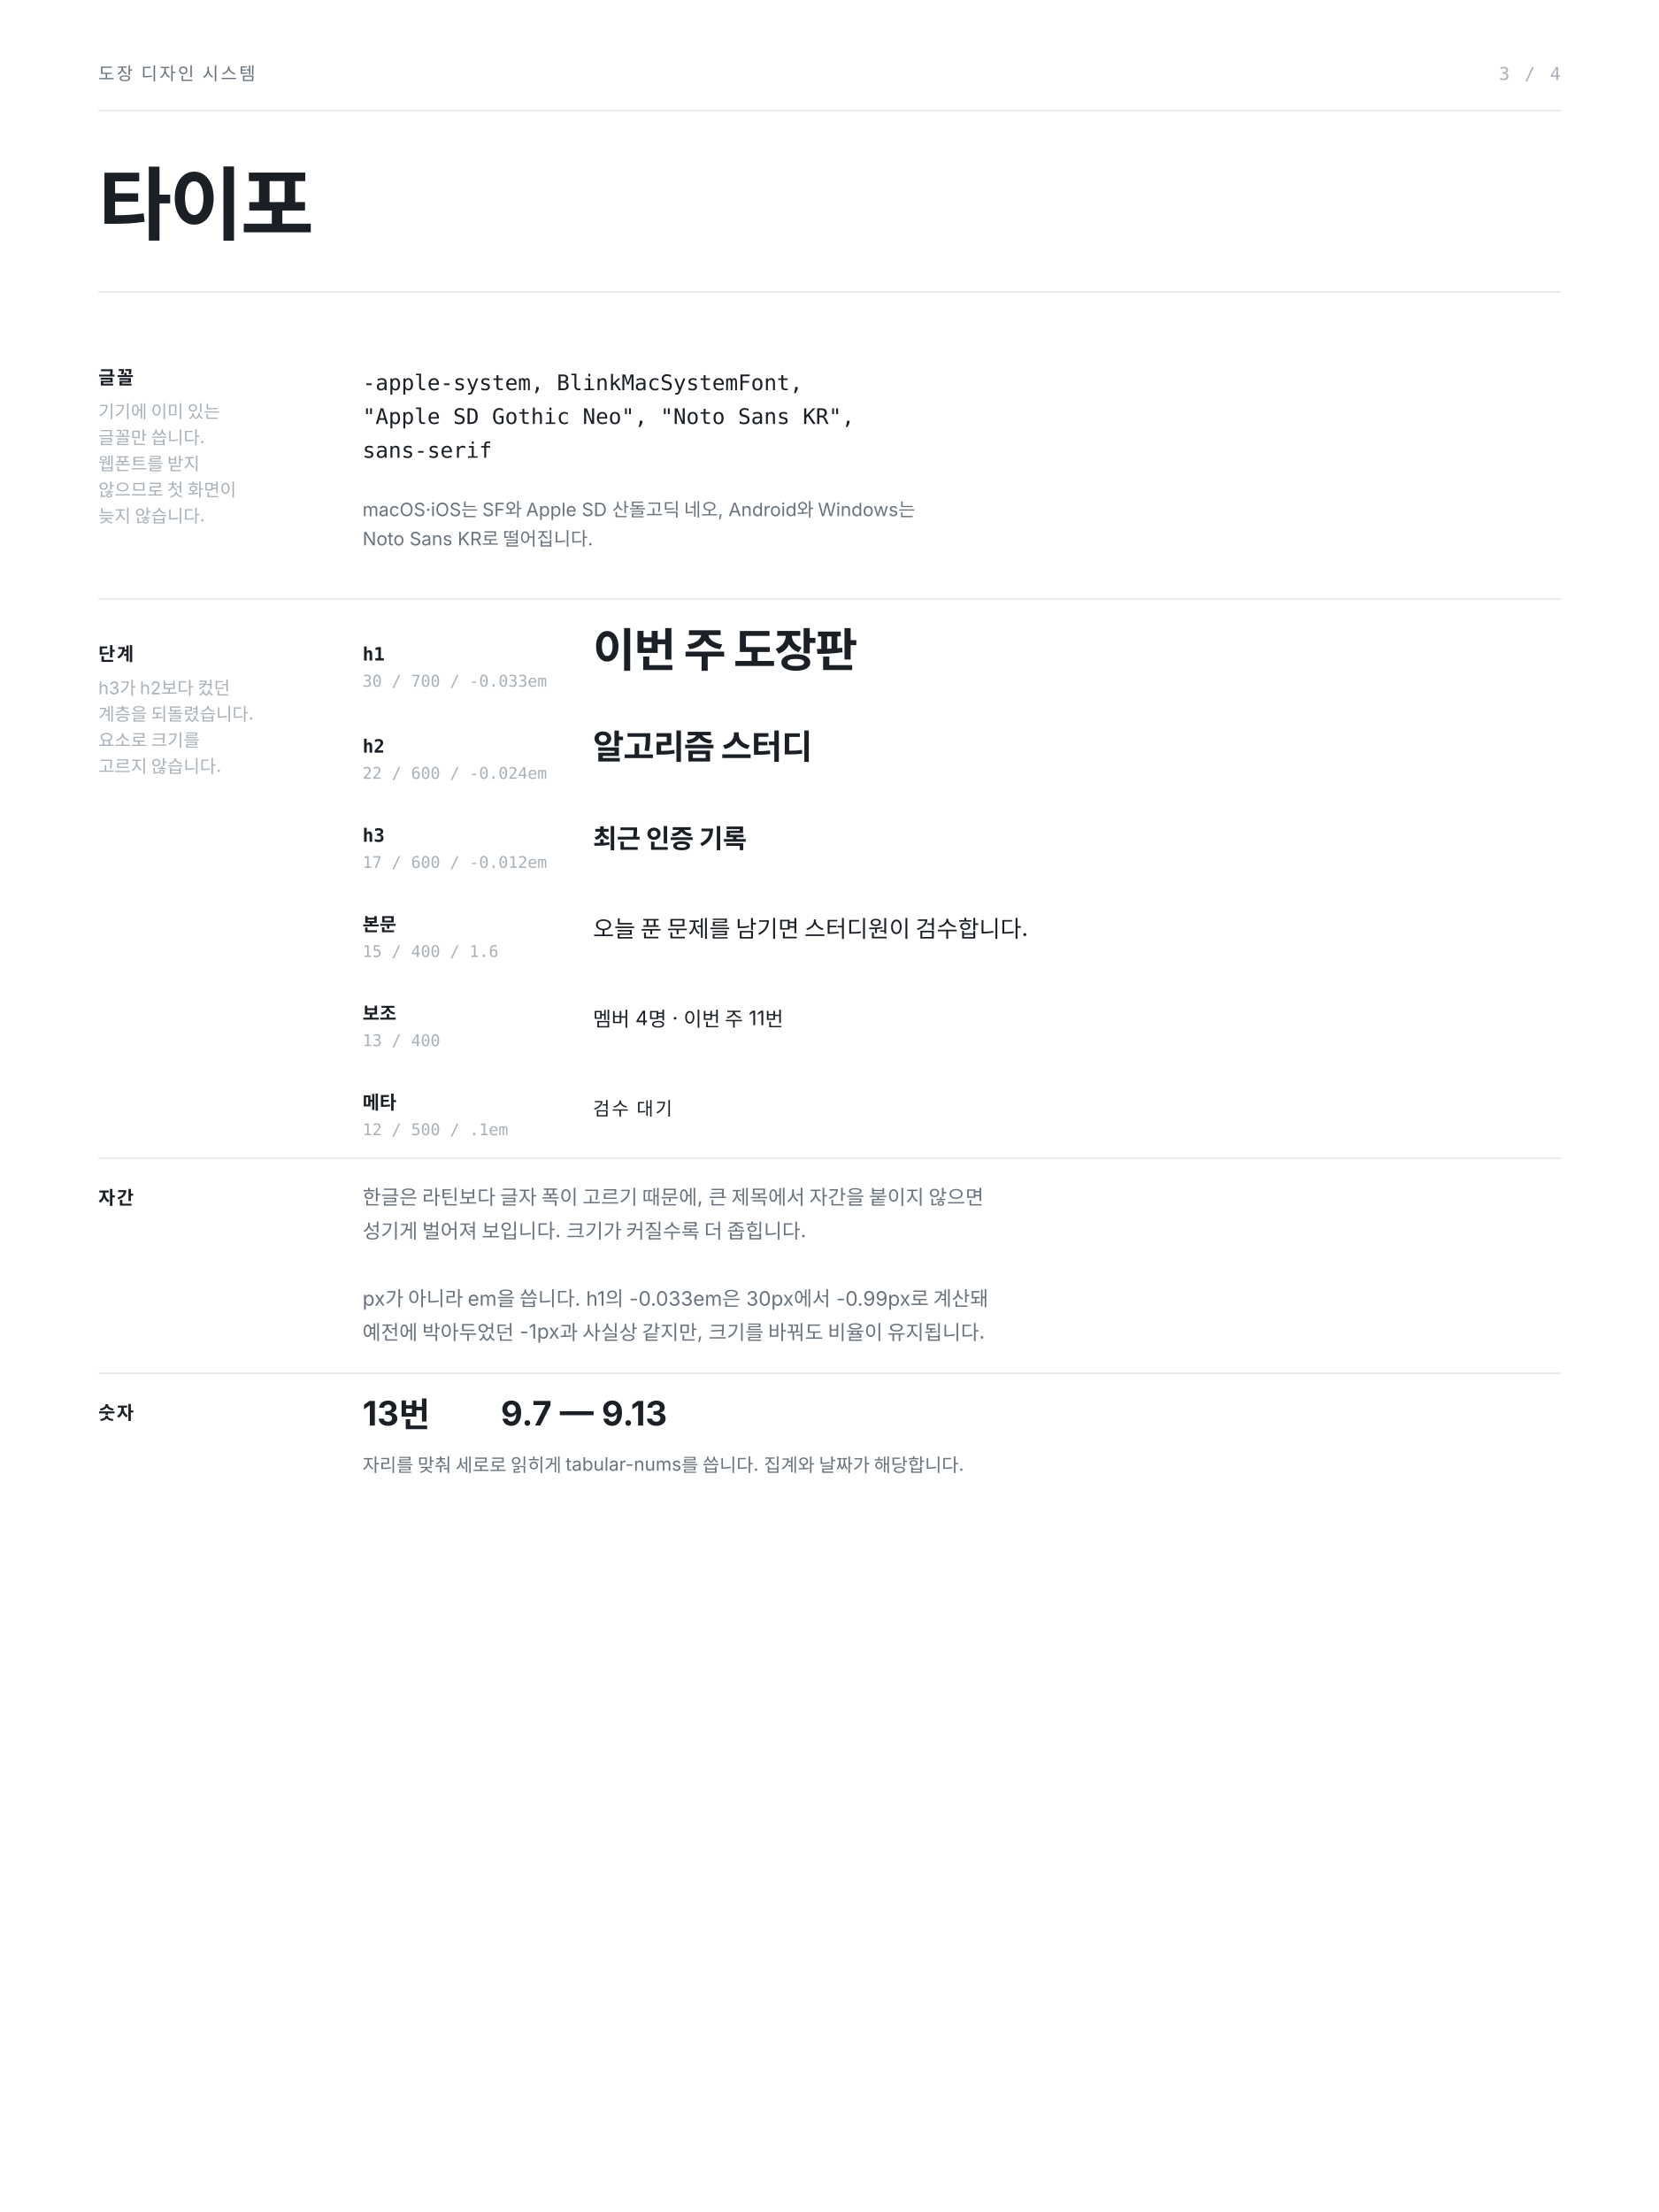
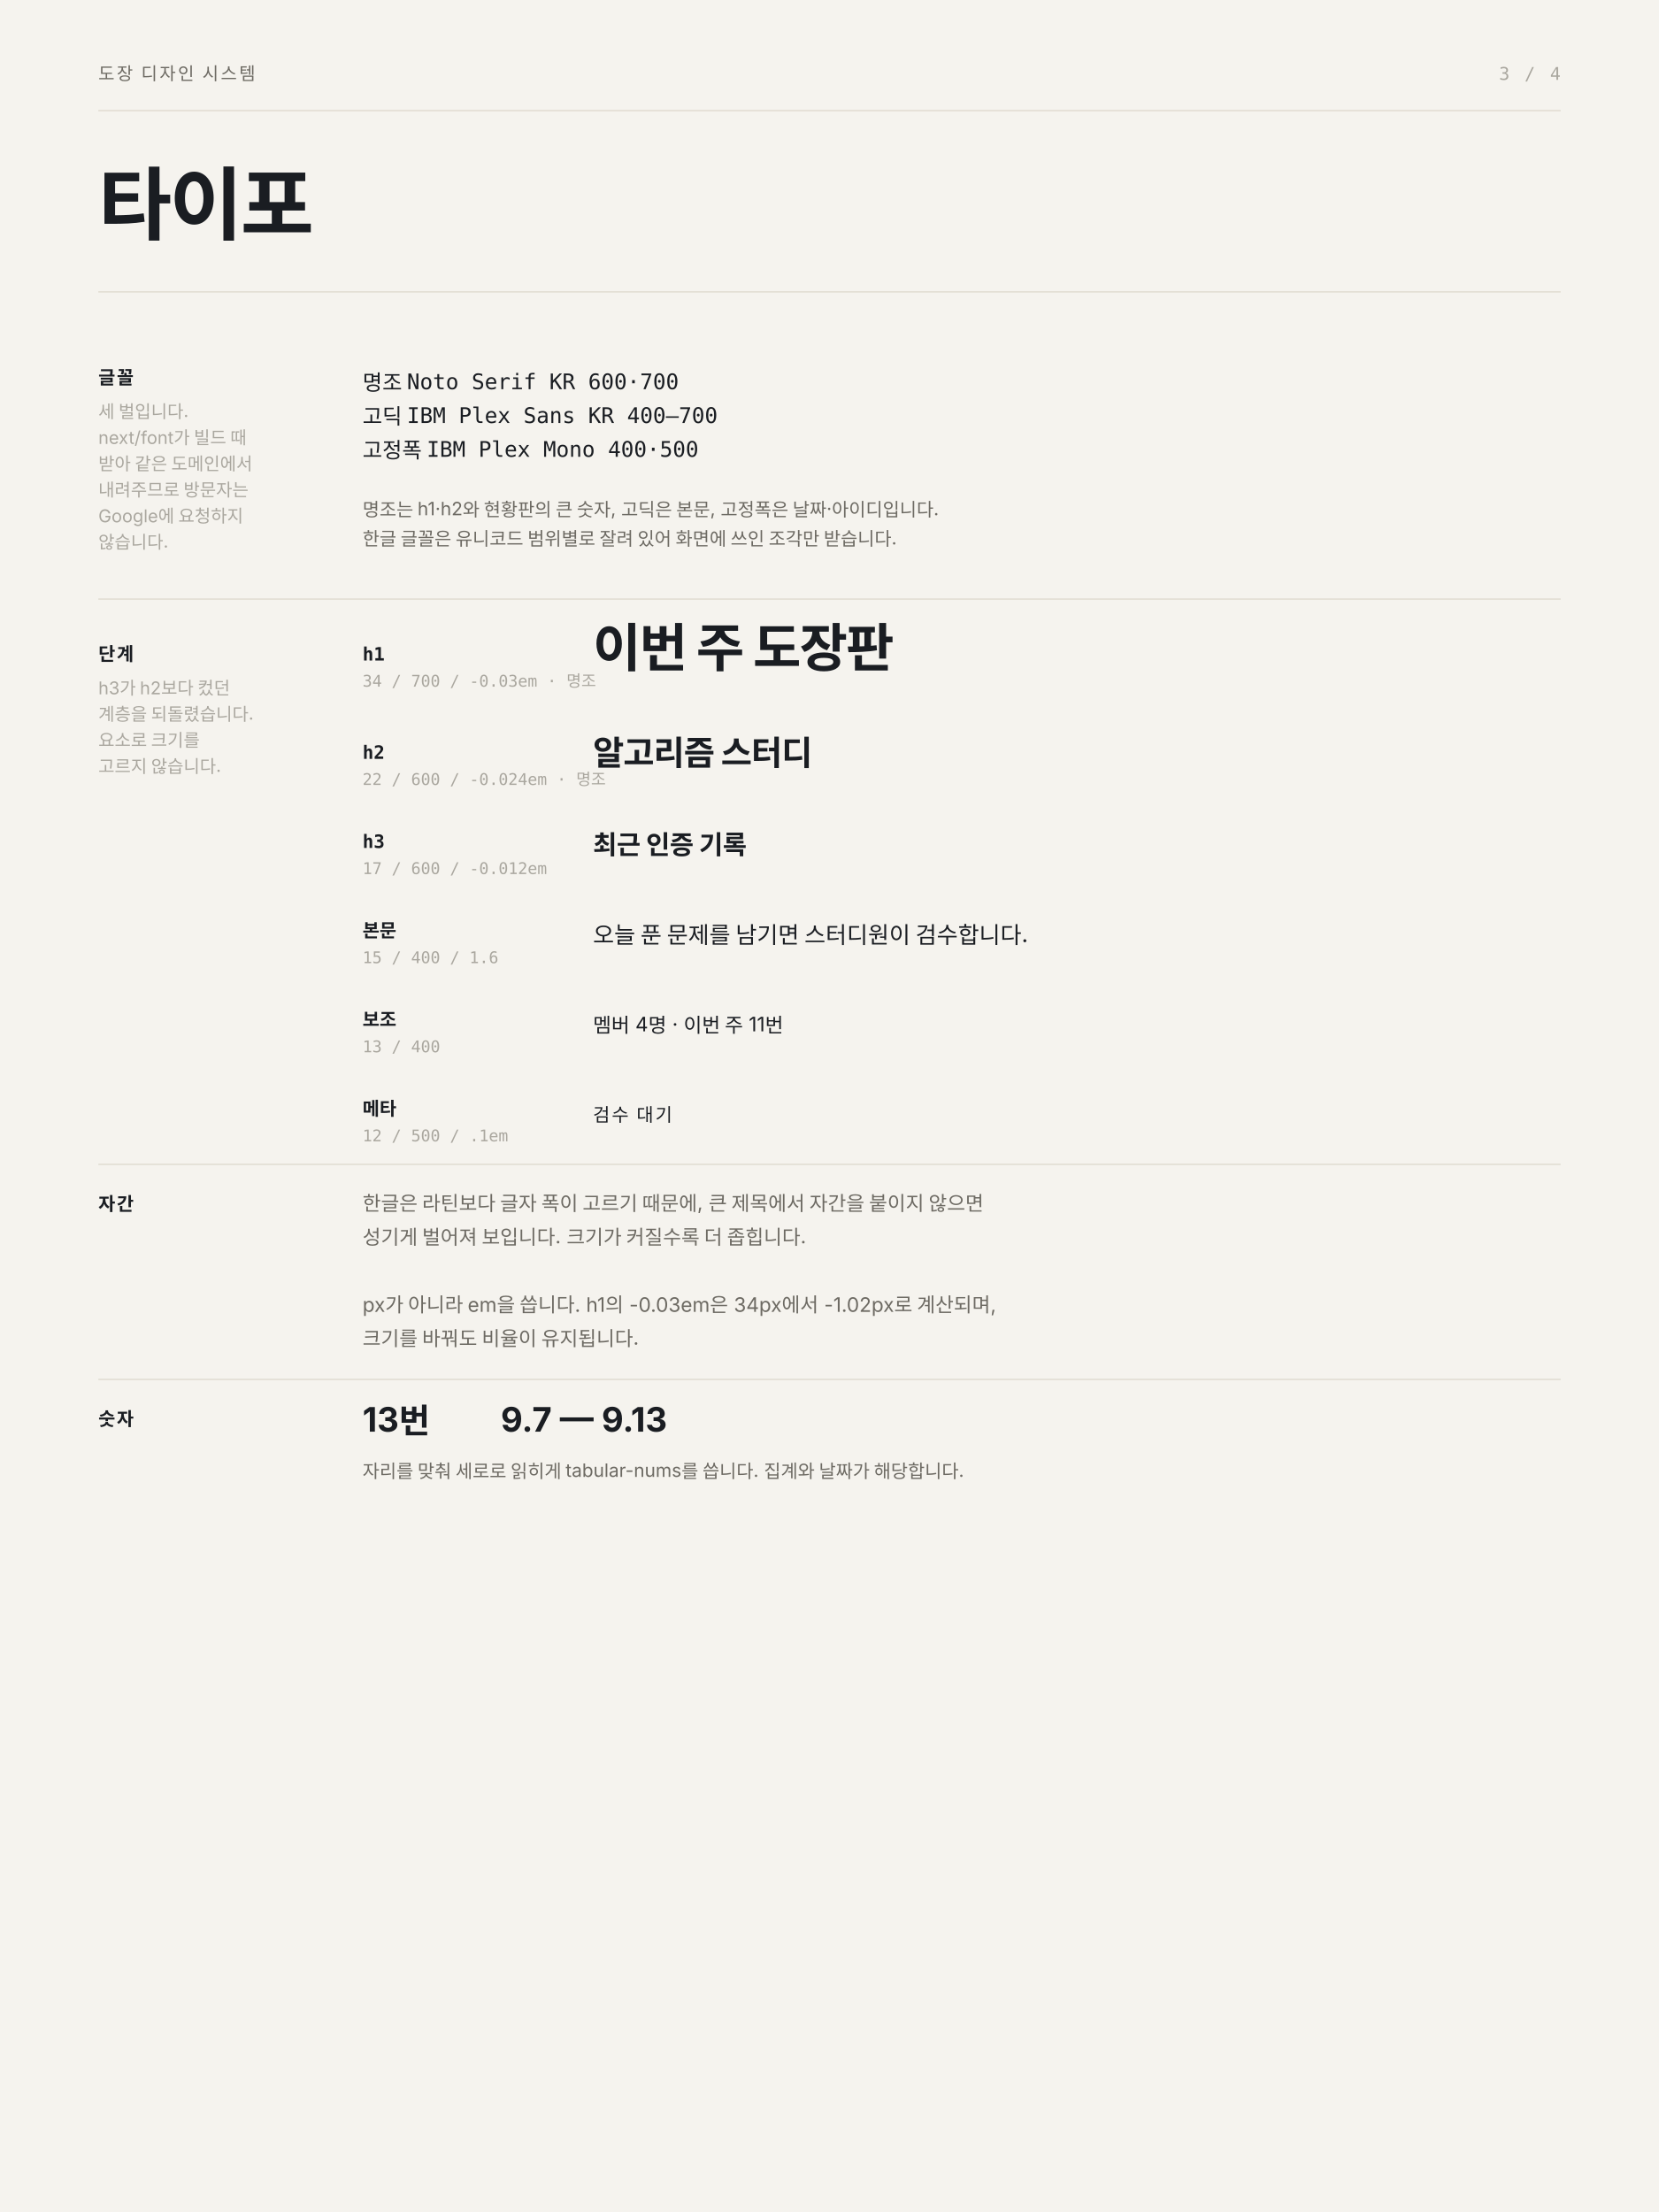
<svg xmlns="http://www.w3.org/2000/svg" viewBox="0 0 1080 1440" width="1080" height="1440">
  <defs />
-   <rect width="1080" height="1440" fill="#ffffff" />
-   <text x="64" y="52" font-size="11.5" fill="#69737e" font-family="ui-monospace, 'SF Mono', SFMono-Regular, Menlo, monospace" font-weight="500" letter-spacing="0.12em">도장 디자인 시스템</text>
-   <text x="1016" y="52" font-size="11.5" fill="#a8b0b8" font-family="ui-monospace, 'SF Mono', SFMono-Regular, Menlo, monospace" font-weight="500" letter-spacing="0.12em" text-anchor="end">3 / 4</text>
-   <line x1="64" y1="72" x2="1016" y2="72" stroke="#e3e7ec" stroke-width="1" />
-   <text x="64" y="152" font-size="52" fill="#1b2027" font-family="-apple-system, BlinkMacSystemFont, 'Apple SD Gothic Neo', 'Noto Sans KR', sans-serif" font-weight="700" letter-spacing="-0.03em">타이포</text>
-   <line x1="64" y1="190" x2="1016" y2="190" stroke="#e3e7ec" stroke-width="1" />
-   <text x="64" y="250" font-size="12" fill="#1b2027" font-family="ui-monospace, 'SF Mono', SFMono-Regular, Menlo, monospace" font-weight="600" letter-spacing="0.08em">글꼴</text>
-   <text x="64" y="272" font-size="11.5" fill="#a8b0b8" font-family="-apple-system, BlinkMacSystemFont, 'Apple SD Gothic Neo', 'Noto Sans KR', sans-serif">기기에 이미 있는</text>
-   <text x="64" y="289" font-size="11.5" fill="#a8b0b8" font-family="-apple-system, BlinkMacSystemFont, 'Apple SD Gothic Neo', 'Noto Sans KR', sans-serif">글꼴만 씁니다.</text>
-   <text x="64" y="306" font-size="11.5" fill="#a8b0b8" font-family="-apple-system, BlinkMacSystemFont, 'Apple SD Gothic Neo', 'Noto Sans KR', sans-serif">웹폰트를 받지</text>
-   <text x="64" y="323" font-size="11.5" fill="#a8b0b8" font-family="-apple-system, BlinkMacSystemFont, 'Apple SD Gothic Neo', 'Noto Sans KR', sans-serif">않으므로 첫 화면이</text>
-   <text x="64" y="340" font-size="11.5" fill="#a8b0b8" font-family="-apple-system, BlinkMacSystemFont, 'Apple SD Gothic Neo', 'Noto Sans KR', sans-serif">늦지 않습니다.</text>
-   <text x="236" y="254" font-size="14" fill="#1b2027" font-family="ui-monospace, 'SF Mono', SFMono-Regular, Menlo, monospace" font-weight="500">-apple-system, BlinkMacSystemFont,</text>
-   <text x="236" y="276" font-size="14" fill="#1b2027" font-family="ui-monospace, 'SF Mono', SFMono-Regular, Menlo, monospace" font-weight="500">"Apple SD Gothic Neo", "Noto Sans KR",</text>
-   <text x="236" y="298" font-size="14" fill="#1b2027" font-family="ui-monospace, 'SF Mono', SFMono-Regular, Menlo, monospace" font-weight="500">sans-serif</text>
-   <text x="236" y="336" font-size="12" fill="#69737e" font-family="-apple-system, BlinkMacSystemFont, 'Apple SD Gothic Neo', 'Noto Sans KR', sans-serif">macOS·iOS는 SF와 Apple SD 산돌고딕 네오, Android와 Windows는</text>
-   <text x="236" y="355" font-size="12" fill="#69737e" font-family="-apple-system, BlinkMacSystemFont, 'Apple SD Gothic Neo', 'Noto Sans KR', sans-serif">Noto Sans KR로 떨어집니다.</text>
-   <line x1="64" y1="390" x2="1016" y2="390" stroke="#e3e7ec" stroke-width="1" />
-   <text x="64" y="430" font-size="12" fill="#1b2027" font-family="ui-monospace, 'SF Mono', SFMono-Regular, Menlo, monospace" font-weight="600" letter-spacing="0.08em">단계</text>
-   <text x="64" y="452" font-size="11.5" fill="#a8b0b8" font-family="-apple-system, BlinkMacSystemFont, 'Apple SD Gothic Neo', 'Noto Sans KR', sans-serif">h3가 h2보다 컸던</text>
-   <text x="64" y="469" font-size="11.5" fill="#a8b0b8" font-family="-apple-system, BlinkMacSystemFont, 'Apple SD Gothic Neo', 'Noto Sans KR', sans-serif">계층을 되돌렸습니다.</text>
-   <text x="64" y="486" font-size="11.5" fill="#a8b0b8" font-family="-apple-system, BlinkMacSystemFont, 'Apple SD Gothic Neo', 'Noto Sans KR', sans-serif">요소로 크기를</text>
-   <text x="64" y="503" font-size="11.5" fill="#a8b0b8" font-family="-apple-system, BlinkMacSystemFont, 'Apple SD Gothic Neo', 'Noto Sans KR', sans-serif">고르지 않습니다.</text>
-   <text x="236" y="430" font-size="12" fill="#1b2027" font-family="ui-monospace, 'SF Mono', SFMono-Regular, Menlo, monospace" font-weight="600">h1</text>
-   <text x="236" y="447" font-size="10.5" fill="#a8b0b8" font-family="ui-monospace, 'SF Mono', SFMono-Regular, Menlo, monospace">30 / 700 / -0.033em</text>
-   <text x="386" y="434" font-size="30" fill="#1b2027" font-family="-apple-system, BlinkMacSystemFont, 'Apple SD Gothic Neo', 'Noto Sans KR', sans-serif" font-weight="700" letter-spacing="-0.99px">이번 주 도장판</text>
-   <text x="236" y="490" font-size="12" fill="#1b2027" font-family="ui-monospace, 'SF Mono', SFMono-Regular, Menlo, monospace" font-weight="600">h2</text>
-   <text x="236" y="507" font-size="10.5" fill="#a8b0b8" font-family="ui-monospace, 'SF Mono', SFMono-Regular, Menlo, monospace">22 / 600 / -0.024em</text>
-   <text x="386" y="494" font-size="22" fill="#1b2027" font-family="-apple-system, BlinkMacSystemFont, 'Apple SD Gothic Neo', 'Noto Sans KR', sans-serif" font-weight="600" letter-spacing="-0.53px">알고리즘 스터디</text>
-   <text x="236" y="548" font-size="12" fill="#1b2027" font-family="ui-monospace, 'SF Mono', SFMono-Regular, Menlo, monospace" font-weight="600">h3</text>
-   <text x="236" y="565" font-size="10.5" fill="#a8b0b8" font-family="ui-monospace, 'SF Mono', SFMono-Regular, Menlo, monospace">17 / 600 / -0.012em</text>
-   <text x="386" y="552" font-size="17" fill="#1b2027" font-family="-apple-system, BlinkMacSystemFont, 'Apple SD Gothic Neo', 'Noto Sans KR', sans-serif" font-weight="600" letter-spacing="-0.2px">최근 인증 기록</text>
-   <text x="236" y="606" font-size="12" fill="#1b2027" font-family="ui-monospace, 'SF Mono', SFMono-Regular, Menlo, monospace" font-weight="600">본문</text>
-   <text x="236" y="623" font-size="10.5" fill="#a8b0b8" font-family="ui-monospace, 'SF Mono', SFMono-Regular, Menlo, monospace">15 / 400 / 1.6</text>
-   <text x="386" y="610" font-size="15" fill="#1b2027" font-family="-apple-system, BlinkMacSystemFont, 'Apple SD Gothic Neo', 'Noto Sans KR', sans-serif" letter-spacing="0">오늘 푼 문제를 남기면 스터디원이 검수합니다.</text>
-   <text x="236" y="664" font-size="12" fill="#1b2027" font-family="ui-monospace, 'SF Mono', SFMono-Regular, Menlo, monospace" font-weight="600">보조</text>
-   <text x="236" y="681" font-size="10.5" fill="#a8b0b8" font-family="ui-monospace, 'SF Mono', SFMono-Regular, Menlo, monospace">13 / 400</text>
-   <text x="386" y="668" font-size="13" fill="#1b2027" font-family="-apple-system, BlinkMacSystemFont, 'Apple SD Gothic Neo', 'Noto Sans KR', sans-serif" letter-spacing="0">멤버 4명 · 이번 주 11번</text>
-   <text x="236" y="722" font-size="12" fill="#1b2027" font-family="ui-monospace, 'SF Mono', SFMono-Regular, Menlo, monospace" font-weight="600">메타</text>
-   <text x="236" y="739" font-size="10.5" fill="#a8b0b8" font-family="ui-monospace, 'SF Mono', SFMono-Regular, Menlo, monospace">12 / 500 / .1em</text>
-   <text x="386" y="726" font-size="12" fill="#1b2027" font-family="-apple-system, BlinkMacSystemFont, 'Apple SD Gothic Neo', 'Noto Sans KR', sans-serif" font-weight="500" letter-spacing="1.2px">검수 대기</text>
-   <line x1="64" y1="754" x2="1016" y2="754" stroke="#e3e7ec" stroke-width="1" />
-   <text x="64" y="784" font-size="12" fill="#1b2027" font-family="ui-monospace, 'SF Mono', SFMono-Regular, Menlo, monospace" font-weight="600" letter-spacing="0.08em">자간</text>
-   <text x="236" y="784" font-size="13" fill="#69737e" font-family="-apple-system, BlinkMacSystemFont, 'Apple SD Gothic Neo', 'Noto Sans KR', sans-serif">한글은 라틴보다 글자 폭이 고르기 때문에, 큰 제목에서 자간을 붙이지 않으면</text>
-   <text x="236" y="806" font-size="13" fill="#69737e" font-family="-apple-system, BlinkMacSystemFont, 'Apple SD Gothic Neo', 'Noto Sans KR', sans-serif">성기게 벌어져 보입니다. 크기가 커질수록 더 좁힙니다.</text>
-   <text x="236" y="828" font-size="13" fill="#69737e" font-family="-apple-system, BlinkMacSystemFont, 'Apple SD Gothic Neo', 'Noto Sans KR', sans-serif" />
-   <text x="236" y="850" font-size="13" fill="#69737e" font-family="-apple-system, BlinkMacSystemFont, 'Apple SD Gothic Neo', 'Noto Sans KR', sans-serif">px가 아니라 em을 씁니다. h1의 -0.033em은 30px에서 -0.99px로 계산돼</text>
-   <text x="236" y="872" font-size="13" fill="#69737e" font-family="-apple-system, BlinkMacSystemFont, 'Apple SD Gothic Neo', 'Noto Sans KR', sans-serif">예전에 박아두었던 -1px과 사실상 같지만, 크기를 바꿔도 비율이 유지됩니다.</text>
-   <line x1="64" y1="894" x2="1016" y2="894" stroke="#e3e7ec" stroke-width="1" />
-   <text x="64" y="924" font-size="12" fill="#1b2027" font-family="ui-monospace, 'SF Mono', SFMono-Regular, Menlo, monospace" font-weight="600" letter-spacing="0.08em">숫자</text>
-   <text x="236" y="928" font-size="22" fill="#1b2027" font-family="-apple-system, BlinkMacSystemFont, 'Apple SD Gothic Neo', 'Noto Sans KR', sans-serif" font-weight="650">13번</text>
-   <text x="326" y="928" font-size="22" fill="#1b2027" font-family="-apple-system, BlinkMacSystemFont, 'Apple SD Gothic Neo', 'Noto Sans KR', sans-serif" font-weight="650">9.7 — 9.13</text>
-   <text x="236" y="958" font-size="12" fill="#69737e" font-family="-apple-system, BlinkMacSystemFont, 'Apple SD Gothic Neo', 'Noto Sans KR', sans-serif">자리를 맞춰 세로로 읽히게 tabular-nums를 씁니다. 집계와 날짜가 해당합니다.</text>
+   <rect width="1080" height="1440" fill="#f5f3ee" />
+   <text x="64" y="52" font-size="11.5" fill="#6d6a63" font-family="ui-monospace, 'SF Mono', SFMono-Regular, Menlo, monospace" font-weight="500" letter-spacing="0.12em">도장 디자인 시스템</text>
+   <text x="1016" y="52" font-size="11.5" fill="#aaa79f" font-family="ui-monospace, 'SF Mono', SFMono-Regular, Menlo, monospace" font-weight="500" letter-spacing="0.12em" text-anchor="end">3 / 4</text>
+   <line x1="64" y1="72" x2="1016" y2="72" stroke="#e3dfd5" stroke-width="1" />
+   <text x="64" y="152" font-size="52" fill="#1a1d22" font-family="-apple-system, BlinkMacSystemFont, 'Apple SD Gothic Neo', 'Noto Sans KR', sans-serif" font-weight="700" letter-spacing="-0.03em">타이포</text>
+   <line x1="64" y1="190" x2="1016" y2="190" stroke="#e3dfd5" stroke-width="1" />
+   <text x="64" y="250" font-size="12" fill="#1a1d22" font-family="ui-monospace, 'SF Mono', SFMono-Regular, Menlo, monospace" font-weight="600" letter-spacing="0.08em">글꼴</text>
+   <text x="64" y="272" font-size="11.5" fill="#aaa79f" font-family="-apple-system, BlinkMacSystemFont, 'Apple SD Gothic Neo', 'Noto Sans KR', sans-serif">세 벌입니다.</text>
+   <text x="64" y="289" font-size="11.5" fill="#aaa79f" font-family="-apple-system, BlinkMacSystemFont, 'Apple SD Gothic Neo', 'Noto Sans KR', sans-serif">next/font가 빌드 때</text>
+   <text x="64" y="306" font-size="11.5" fill="#aaa79f" font-family="-apple-system, BlinkMacSystemFont, 'Apple SD Gothic Neo', 'Noto Sans KR', sans-serif">받아 같은 도메인에서</text>
+   <text x="64" y="323" font-size="11.5" fill="#aaa79f" font-family="-apple-system, BlinkMacSystemFont, 'Apple SD Gothic Neo', 'Noto Sans KR', sans-serif">내려주므로 방문자는</text>
+   <text x="64" y="340" font-size="11.5" fill="#aaa79f" font-family="-apple-system, BlinkMacSystemFont, 'Apple SD Gothic Neo', 'Noto Sans KR', sans-serif">Google에 요청하지</text>
+   <text x="64" y="357" font-size="11.5" fill="#aaa79f" font-family="-apple-system, BlinkMacSystemFont, 'Apple SD Gothic Neo', 'Noto Sans KR', sans-serif">않습니다.</text>
+   <text x="236" y="254" font-size="14" fill="#1a1d22" font-family="ui-monospace, 'SF Mono', SFMono-Regular, Menlo, monospace" font-weight="500">명조  Noto Serif KR 600·700</text>
+   <text x="236" y="276" font-size="14" fill="#1a1d22" font-family="ui-monospace, 'SF Mono', SFMono-Regular, Menlo, monospace" font-weight="500">고딕  IBM Plex Sans KR 400–700</text>
+   <text x="236" y="298" font-size="14" fill="#1a1d22" font-family="ui-monospace, 'SF Mono', SFMono-Regular, Menlo, monospace" font-weight="500">고정폭  IBM Plex Mono 400·500</text>
+   <text x="236" y="336" font-size="12" fill="#6d6a63" font-family="-apple-system, BlinkMacSystemFont, 'Apple SD Gothic Neo', 'Noto Sans KR', sans-serif">명조는 h1·h2와 현황판의 큰 숫자, 고딕은 본문, 고정폭은 날짜·아이디입니다.</text>
+   <text x="236" y="355" font-size="12" fill="#6d6a63" font-family="-apple-system, BlinkMacSystemFont, 'Apple SD Gothic Neo', 'Noto Sans KR', sans-serif">한글 글꼴은 유니코드 범위별로 잘려 있어 화면에 쓰인 조각만 받습니다.</text>
+   <line x1="64" y1="390" x2="1016" y2="390" stroke="#e3dfd5" stroke-width="1" />
+   <text x="64" y="430" font-size="12" fill="#1a1d22" font-family="ui-monospace, 'SF Mono', SFMono-Regular, Menlo, monospace" font-weight="600" letter-spacing="0.08em">단계</text>
+   <text x="64" y="452" font-size="11.5" fill="#aaa79f" font-family="-apple-system, BlinkMacSystemFont, 'Apple SD Gothic Neo', 'Noto Sans KR', sans-serif">h3가 h2보다 컸던</text>
+   <text x="64" y="469" font-size="11.5" fill="#aaa79f" font-family="-apple-system, BlinkMacSystemFont, 'Apple SD Gothic Neo', 'Noto Sans KR', sans-serif">계층을 되돌렸습니다.</text>
+   <text x="64" y="486" font-size="11.5" fill="#aaa79f" font-family="-apple-system, BlinkMacSystemFont, 'Apple SD Gothic Neo', 'Noto Sans KR', sans-serif">요소로 크기를</text>
+   <text x="64" y="503" font-size="11.5" fill="#aaa79f" font-family="-apple-system, BlinkMacSystemFont, 'Apple SD Gothic Neo', 'Noto Sans KR', sans-serif">고르지 않습니다.</text>
+   <text x="236" y="430" font-size="12" fill="#1a1d22" font-family="ui-monospace, 'SF Mono', SFMono-Regular, Menlo, monospace" font-weight="600">h1</text>
+   <text x="236" y="447" font-size="10.5" fill="#aaa79f" font-family="ui-monospace, 'SF Mono', SFMono-Regular, Menlo, monospace">34 / 700 / -0.03em · 명조</text>
+   <text x="386" y="434" font-size="34" fill="#1a1d22" font-family="-apple-system, BlinkMacSystemFont, 'Apple SD Gothic Neo', 'Noto Sans KR', sans-serif" font-weight="700" letter-spacing="-1.02px">이번 주 도장판</text>
+   <text x="236" y="494" font-size="12" fill="#1a1d22" font-family="ui-monospace, 'SF Mono', SFMono-Regular, Menlo, monospace" font-weight="600">h2</text>
+   <text x="236" y="511" font-size="10.5" fill="#aaa79f" font-family="ui-monospace, 'SF Mono', SFMono-Regular, Menlo, monospace">22 / 600 / -0.024em · 명조</text>
+   <text x="386" y="498" font-size="22" fill="#1a1d22" font-family="-apple-system, BlinkMacSystemFont, 'Apple SD Gothic Neo', 'Noto Sans KR', sans-serif" font-weight="600" letter-spacing="-0.53px">알고리즘 스터디</text>
+   <text x="236" y="552" font-size="12" fill="#1a1d22" font-family="ui-monospace, 'SF Mono', SFMono-Regular, Menlo, monospace" font-weight="600">h3</text>
+   <text x="236" y="569" font-size="10.5" fill="#aaa79f" font-family="ui-monospace, 'SF Mono', SFMono-Regular, Menlo, monospace">17 / 600 / -0.012em</text>
+   <text x="386" y="556" font-size="17" fill="#1a1d22" font-family="-apple-system, BlinkMacSystemFont, 'Apple SD Gothic Neo', 'Noto Sans KR', sans-serif" font-weight="600" letter-spacing="-0.2px">최근 인증 기록</text>
+   <text x="236" y="610" font-size="12" fill="#1a1d22" font-family="ui-monospace, 'SF Mono', SFMono-Regular, Menlo, monospace" font-weight="600">본문</text>
+   <text x="236" y="627" font-size="10.5" fill="#aaa79f" font-family="ui-monospace, 'SF Mono', SFMono-Regular, Menlo, monospace">15 / 400 / 1.6</text>
+   <text x="386" y="614" font-size="15" fill="#1a1d22" font-family="-apple-system, BlinkMacSystemFont, 'Apple SD Gothic Neo', 'Noto Sans KR', sans-serif" letter-spacing="0">오늘 푼 문제를 남기면 스터디원이 검수합니다.</text>
+   <text x="236" y="668" font-size="12" fill="#1a1d22" font-family="ui-monospace, 'SF Mono', SFMono-Regular, Menlo, monospace" font-weight="600">보조</text>
+   <text x="236" y="685" font-size="10.5" fill="#aaa79f" font-family="ui-monospace, 'SF Mono', SFMono-Regular, Menlo, monospace">13 / 400</text>
+   <text x="386" y="672" font-size="13" fill="#1a1d22" font-family="-apple-system, BlinkMacSystemFont, 'Apple SD Gothic Neo', 'Noto Sans KR', sans-serif" letter-spacing="0">멤버 4명 · 이번 주 11번</text>
+   <text x="236" y="726" font-size="12" fill="#1a1d22" font-family="ui-monospace, 'SF Mono', SFMono-Regular, Menlo, monospace" font-weight="600">메타</text>
+   <text x="236" y="743" font-size="10.5" fill="#aaa79f" font-family="ui-monospace, 'SF Mono', SFMono-Regular, Menlo, monospace">12 / 500 / .1em</text>
+   <text x="386" y="730" font-size="12" fill="#1a1d22" font-family="-apple-system, BlinkMacSystemFont, 'Apple SD Gothic Neo', 'Noto Sans KR', sans-serif" font-weight="500" letter-spacing="1.2px">검수 대기</text>
+   <line x1="64" y1="758" x2="1016" y2="758" stroke="#e3dfd5" stroke-width="1" />
+   <text x="64" y="788" font-size="12" fill="#1a1d22" font-family="ui-monospace, 'SF Mono', SFMono-Regular, Menlo, monospace" font-weight="600" letter-spacing="0.08em">자간</text>
+   <text x="236" y="788" font-size="13" fill="#6d6a63" font-family="-apple-system, BlinkMacSystemFont, 'Apple SD Gothic Neo', 'Noto Sans KR', sans-serif">한글은 라틴보다 글자 폭이 고르기 때문에, 큰 제목에서 자간을 붙이지 않으면</text>
+   <text x="236" y="810" font-size="13" fill="#6d6a63" font-family="-apple-system, BlinkMacSystemFont, 'Apple SD Gothic Neo', 'Noto Sans KR', sans-serif">성기게 벌어져 보입니다. 크기가 커질수록 더 좁힙니다.</text>
+   <text x="236" y="832" font-size="13" fill="#6d6a63" font-family="-apple-system, BlinkMacSystemFont, 'Apple SD Gothic Neo', 'Noto Sans KR', sans-serif" />
+   <text x="236" y="854" font-size="13" fill="#6d6a63" font-family="-apple-system, BlinkMacSystemFont, 'Apple SD Gothic Neo', 'Noto Sans KR', sans-serif">px가 아니라 em을 씁니다. h1의 -0.03em은 34px에서 -1.02px로 계산되며,</text>
+   <text x="236" y="876" font-size="13" fill="#6d6a63" font-family="-apple-system, BlinkMacSystemFont, 'Apple SD Gothic Neo', 'Noto Sans KR', sans-serif">크기를 바꿔도 비율이 유지됩니다.</text>
+   <line x1="64" y1="898" x2="1016" y2="898" stroke="#e3dfd5" stroke-width="1" />
+   <text x="64" y="928" font-size="12" fill="#1a1d22" font-family="ui-monospace, 'SF Mono', SFMono-Regular, Menlo, monospace" font-weight="600" letter-spacing="0.08em">숫자</text>
+   <text x="236" y="932" font-size="22" fill="#1a1d22" font-family="-apple-system, BlinkMacSystemFont, 'Apple SD Gothic Neo', 'Noto Sans KR', sans-serif" font-weight="650">13번</text>
+   <text x="326" y="932" font-size="22" fill="#1a1d22" font-family="-apple-system, BlinkMacSystemFont, 'Apple SD Gothic Neo', 'Noto Sans KR', sans-serif" font-weight="650">9.7 — 9.13</text>
+   <text x="236" y="962" font-size="12" fill="#6d6a63" font-family="-apple-system, BlinkMacSystemFont, 'Apple SD Gothic Neo', 'Noto Sans KR', sans-serif">자리를 맞춰 세로로 읽히게 tabular-nums를 씁니다. 집계와 날짜가 해당합니다.</text>
</svg>
